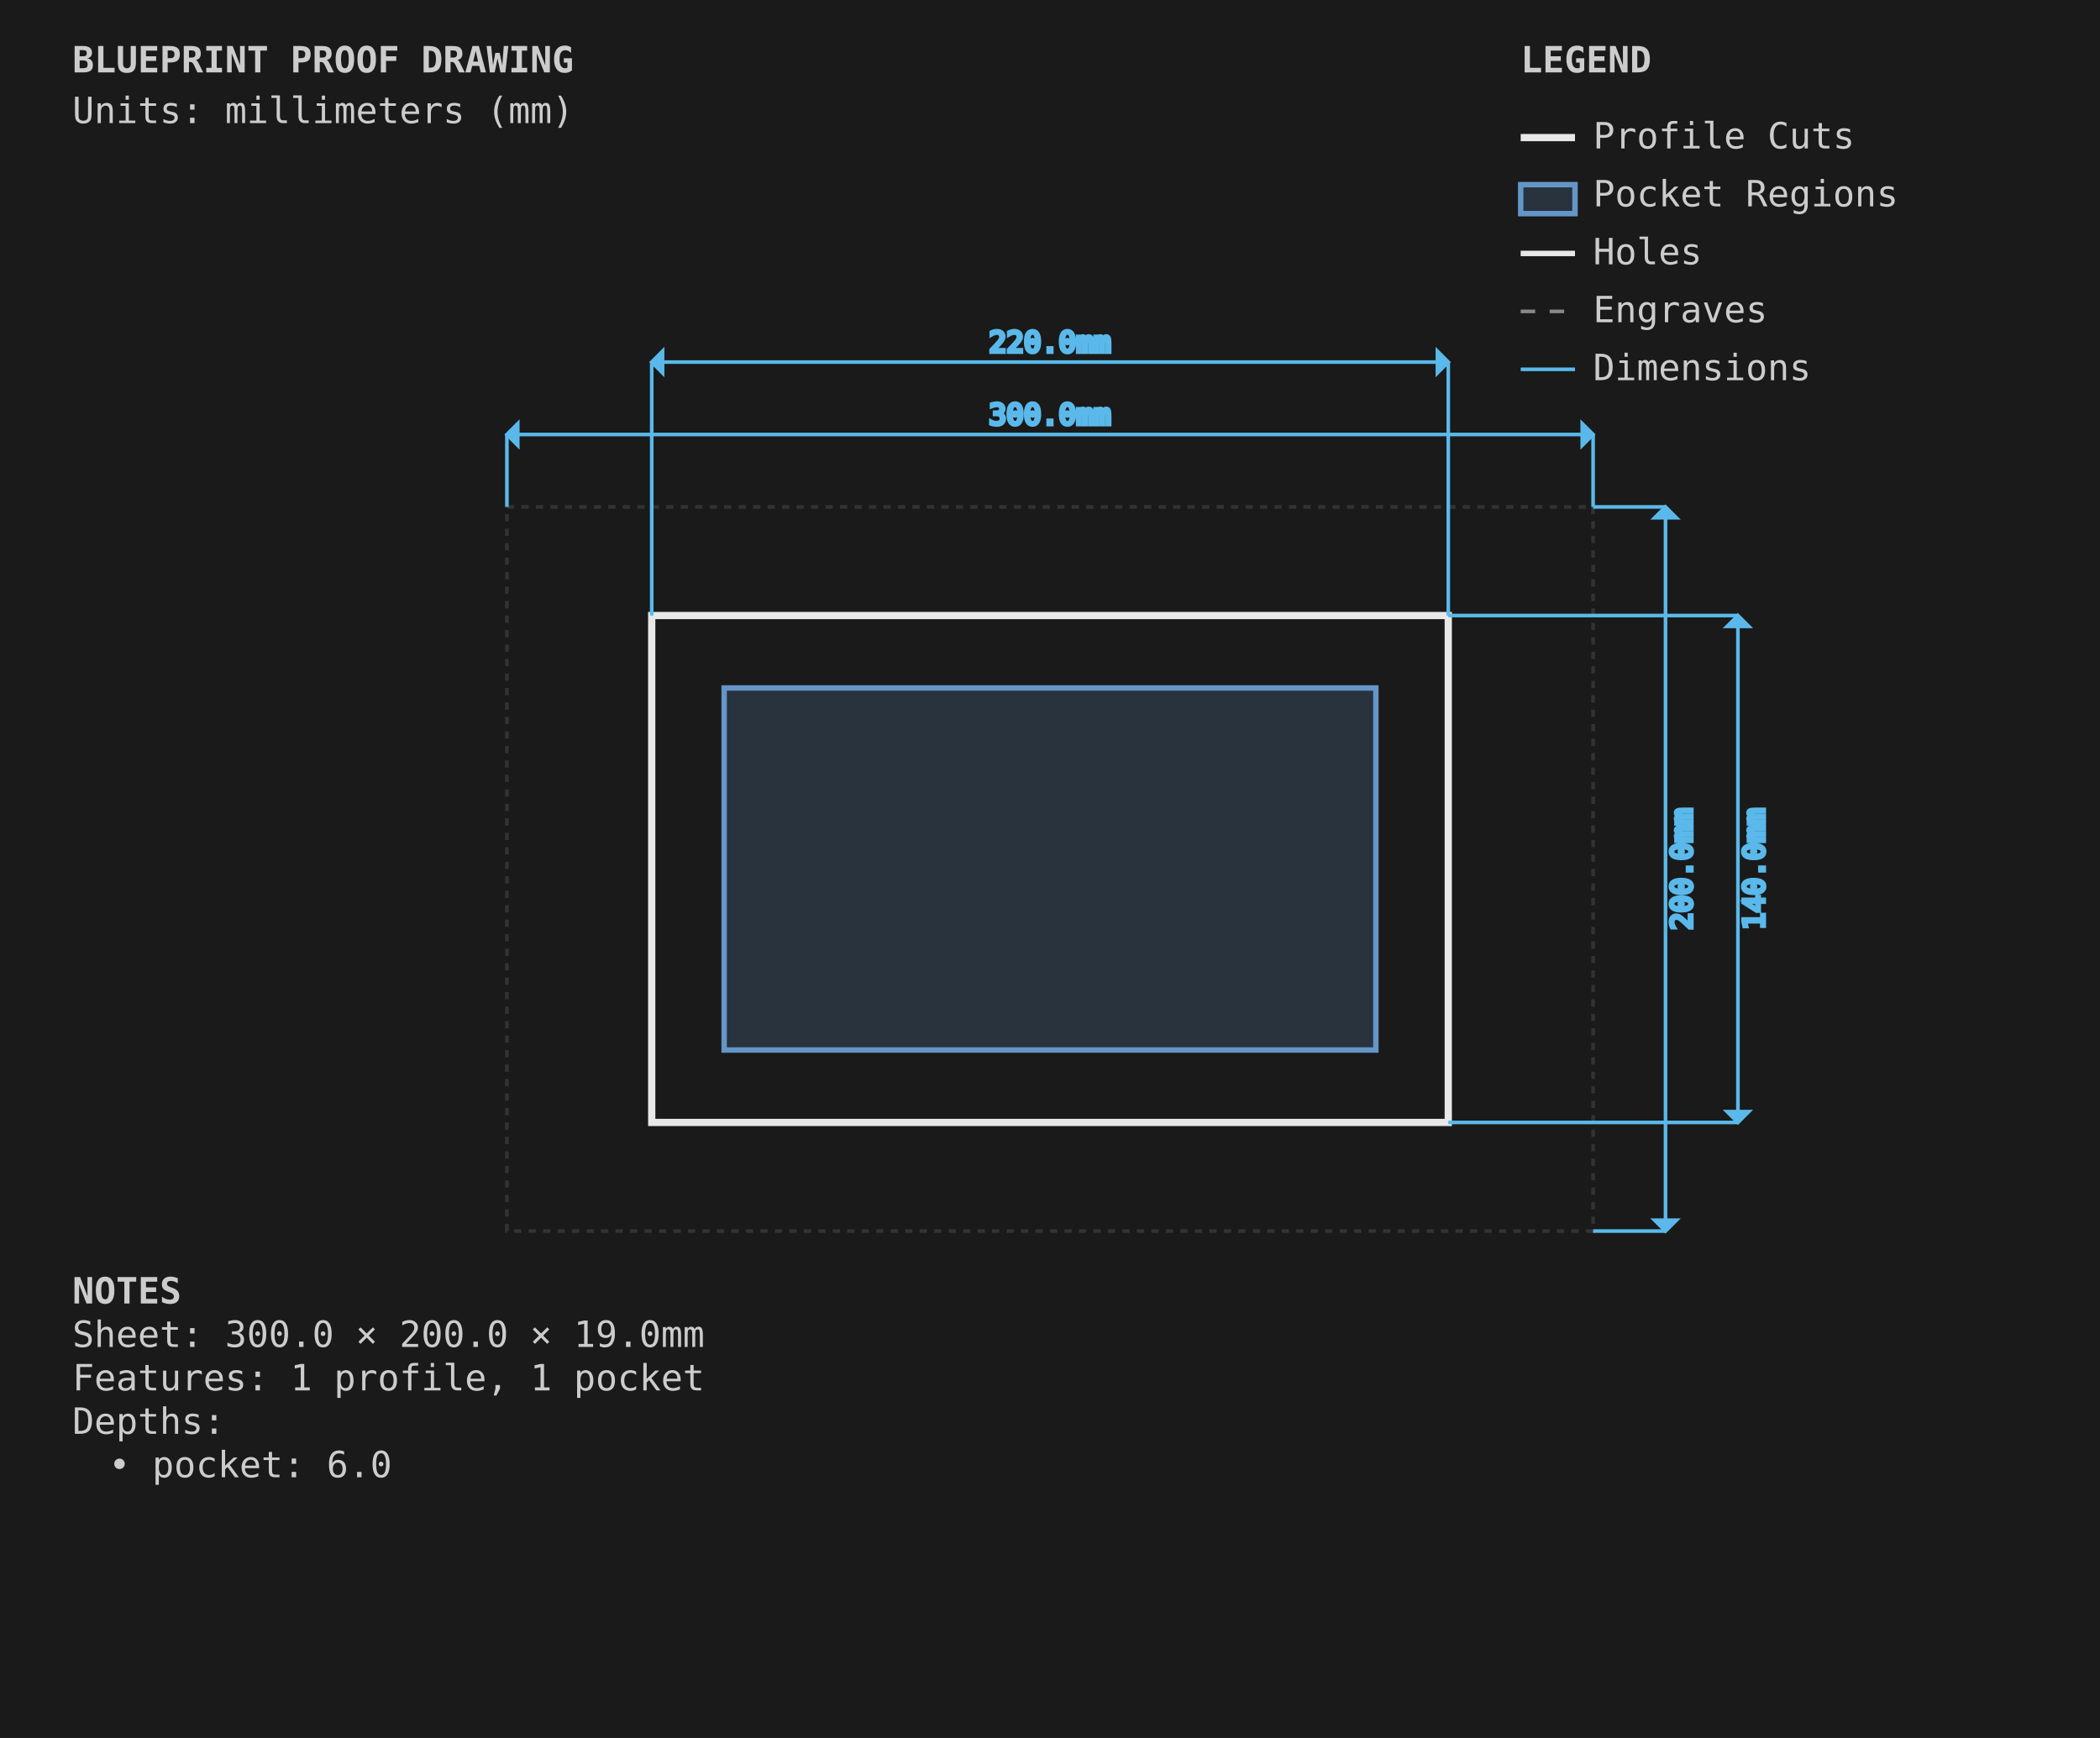
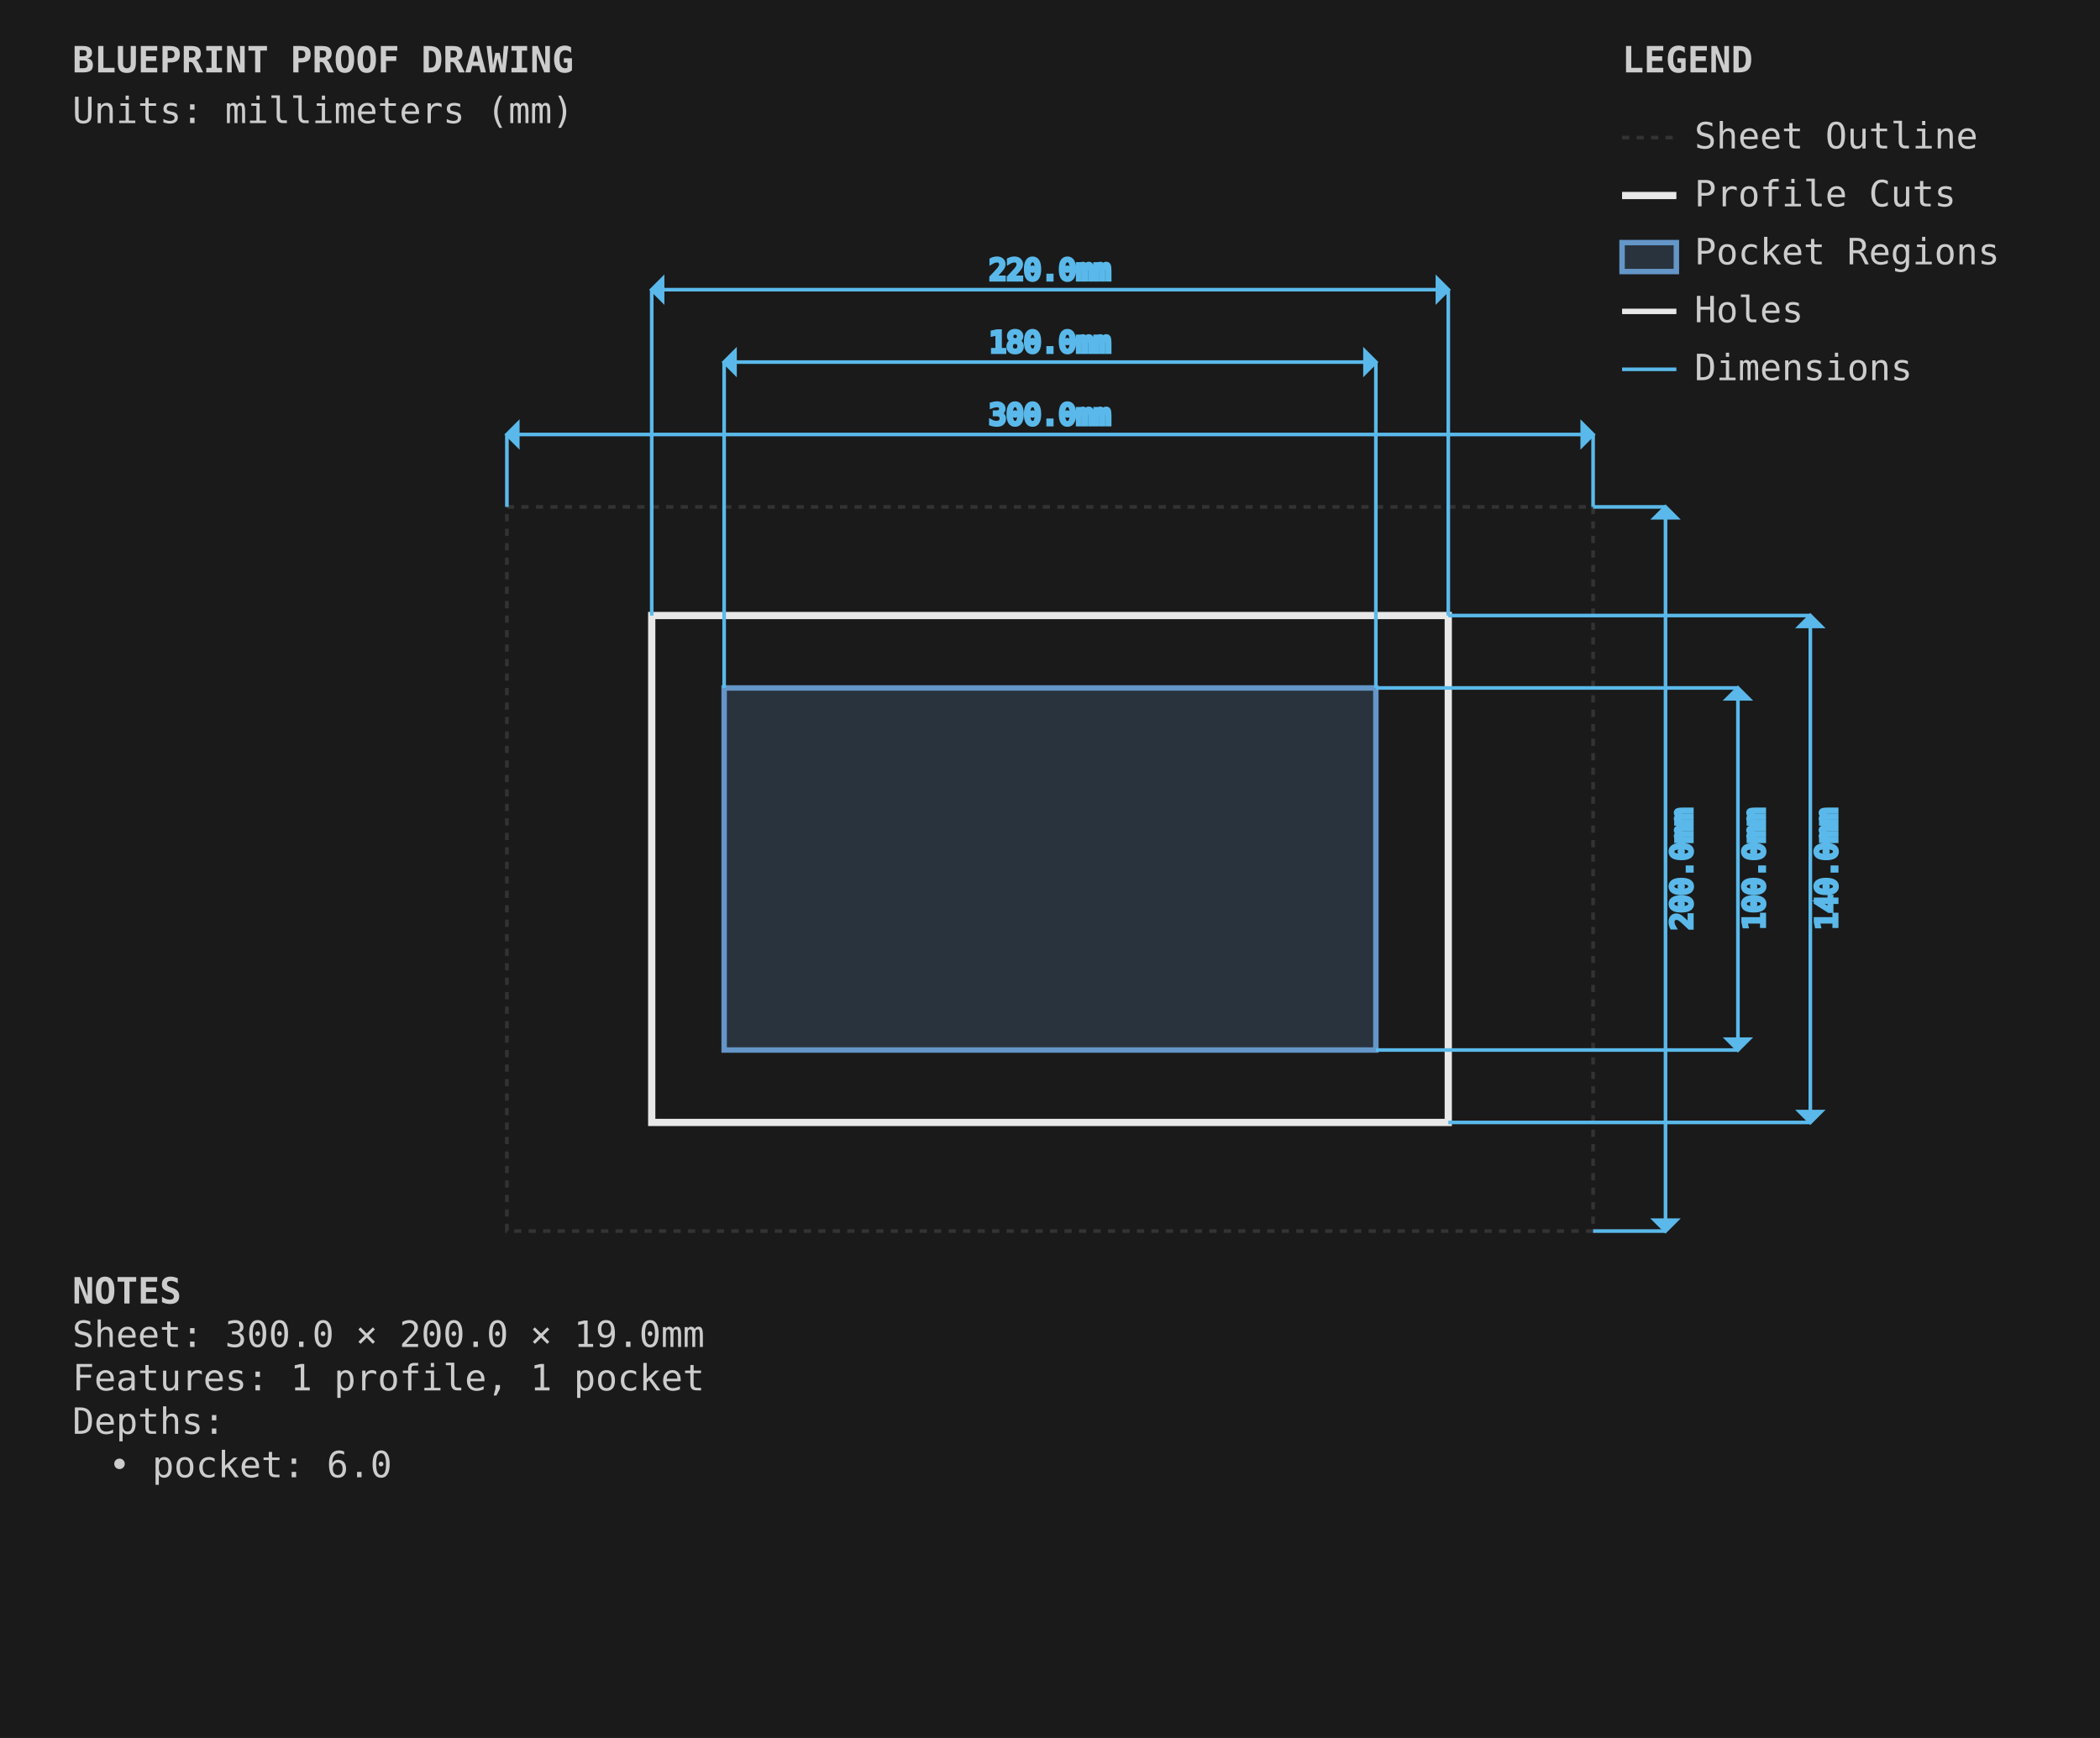
<svg xmlns="http://www.w3.org/2000/svg" viewBox="0 0 580.0 480.0" width="580.0mm" height="480.0mm">
  <style>
        .sheet-outline { stroke: #333333; stroke-width: 1; fill: none; stroke-dasharray: 2,2; }
        .profile-cuts { stroke: #e8e8e8; stroke-width: 2; fill: none; }
        .pocket-regions { stroke: #6496c8; stroke-width: 1.5; fill: #6496c8; fill-opacity: 0.2; }
        .holes { stroke: #e8e8e8; stroke-width: 1.5; fill: none; }
        .engrave-paths { stroke: #888888; stroke-width: 1; fill: none; stroke-dasharray: 4,4; }
        .construction { stroke: #333333; stroke-width: 0.5; fill: none; stroke-dasharray: 2,2; }
        .dimensions { stroke: #5ab9ea; stroke-width: 1; fill: none; }
        .dimension-text { fill: #5ab9ea; font-family: monospace; font-size: 8px; }
        .notes { fill: #cccccc; font-family: monospace; font-size: 10px; }
        .legend { fill: #cccccc; font-family: monospace; font-size: 10px; }
    </style>
  <rect x="0" y="0" width="580.0" height="480.0" fill="#1a1a1a" />
  <g id="SHEET_OUTLINE" class="sheet-outline">
    <rect x="140" y="140" width="300.0" height="200.0" />
  </g>
  <g id="PROFILE_CUTS" class="profile-cuts">
    <rect x="180.0" y="170.0" width="220.0" height="140.0" />
  </g>
  <g id="POCKET_REGIONS" class="pocket-regions">
    <rect x="200.0" y="190.0" width="180.0" height="100.0" />
  </g>
  <g id="ENGRAVE_PATHS" class="engrave-paths" />
  <g id="HOLES" class="holes" />
  <g id="CONSTRUCTION" class="construction" />
  <g id="DIMENSIONS" class="dimensions">
    <line x1="140" y1="140" x2="140" y2="120.0" stroke="#5ab9ea" stroke-width="1" />
    <line x1="440.0" y1="140" x2="440.0" y2="120.0" stroke="#5ab9ea" stroke-width="1" />
    <line x1="140" y1="120.0" x2="440.0" y2="120.0" stroke="#5ab9ea" stroke-width="1" />
    <polygon points="140,120.0 143.0,117.0 143.0,123.0" fill="#5ab9ea" />
    <polygon points="440.0,120.0 437.0,117.0 437.0,123.0" fill="#5ab9ea" />
    <text x="290.0" y="115.0" class="dimension-text" text-anchor="middle" dominant-baseline="middle">300.0mm</text>
    <line x1="440.0" y1="140" x2="460.0" y2="140" stroke="#5ab9ea" stroke-width="1" />
    <line x1="440.0" y1="340.0" x2="460.0" y2="340.0" stroke="#5ab9ea" stroke-width="1" />
    <line x1="460.0" y1="140" x2="460.0" y2="340.0" stroke="#5ab9ea" stroke-width="1" />
    <polygon points="460.0,140 457.0,143.0 463.0,143.0" fill="#5ab9ea" />
    <polygon points="460.0,340.0 457.0,337.0 463.0,337.0" fill="#5ab9ea" />
    <text x="465.0" y="240.0" class="dimension-text" text-anchor="middle" dominant-baseline="middle" transform="rotate(-90 465.0 240.0)">200.0mm</text>
-     <line x1="180.0" y1="170.0" x2="180.0" y2="100.0" stroke="#5ab9ea" stroke-width="1" />
-     <line x1="400.0" y1="170.0" x2="400.0" y2="100.0" stroke="#5ab9ea" stroke-width="1" />
-     <line x1="180.0" y1="100.0" x2="400.0" y2="100.0" stroke="#5ab9ea" stroke-width="1" />
-     <polygon points="180.0,100.0 183.0,97.0 183.0,103.0" fill="#5ab9ea" />
-     <polygon points="400.0,100.0 397.0,97.0 397.0,103.0" fill="#5ab9ea" />
-     <text x="290.0" y="95.0" class="dimension-text" text-anchor="middle" dominant-baseline="middle">220.0mm</text>
-     <line x1="400.0" y1="170.0" x2="480.0" y2="170.0" stroke="#5ab9ea" stroke-width="1" />
-     <line x1="400.0" y1="310.0" x2="480.0" y2="310.0" stroke="#5ab9ea" stroke-width="1" />
-     <line x1="480.0" y1="170.0" x2="480.0" y2="310.0" stroke="#5ab9ea" stroke-width="1" />
-     <polygon points="480.0,170.0 477.0,173.0 483.0,173.0" fill="#5ab9ea" />
-     <polygon points="480.0,310.0 477.0,307.0 483.0,307.0" fill="#5ab9ea" />
-     <text x="485.0" y="240.0" class="dimension-text" text-anchor="middle" dominant-baseline="middle" transform="rotate(-90 485.0 240.0)">140.0mm</text>
+     <line x1="200.0" y1="190.0" x2="200.0" y2="100.0" stroke="#5ab9ea" stroke-width="1" />
+     <line x1="380.0" y1="190.0" x2="380.0" y2="100.0" stroke="#5ab9ea" stroke-width="1" />
+     <line x1="200.0" y1="100.0" x2="380.0" y2="100.0" stroke="#5ab9ea" stroke-width="1" />
+     <polygon points="200.0,100.0 203.0,97.0 203.0,103.0" fill="#5ab9ea" />
+     <polygon points="380.0,100.0 377.0,97.0 377.0,103.0" fill="#5ab9ea" />
+     <text x="290.0" y="95.0" class="dimension-text" text-anchor="middle" dominant-baseline="middle">180.0mm</text>
+     <line x1="380.0" y1="190.0" x2="480.0" y2="190.0" stroke="#5ab9ea" stroke-width="1" />
+     <line x1="380.0" y1="290.0" x2="480.0" y2="290.0" stroke="#5ab9ea" stroke-width="1" />
+     <line x1="480.0" y1="190.0" x2="480.0" y2="290.0" stroke="#5ab9ea" stroke-width="1" />
+     <polygon points="480.0,190.0 477.0,193.0 483.0,193.0" fill="#5ab9ea" />
+     <polygon points="480.0,290.0 477.0,287.0 483.0,287.0" fill="#5ab9ea" />
+     <text x="485.0" y="240.0" class="dimension-text" text-anchor="middle" dominant-baseline="middle" transform="rotate(-90 485.0 240.0)">100.0mm</text>
+     <line x1="180.0" y1="170.0" x2="180.0" y2="80.0" stroke="#5ab9ea" stroke-width="1" />
+     <line x1="400.0" y1="170.0" x2="400.0" y2="80.0" stroke="#5ab9ea" stroke-width="1" />
+     <line x1="180.0" y1="80.0" x2="400.0" y2="80.0" stroke="#5ab9ea" stroke-width="1" />
+     <polygon points="180.0,80.0 183.0,77.0 183.0,83.0" fill="#5ab9ea" />
+     <polygon points="400.0,80.0 397.0,77.0 397.0,83.0" fill="#5ab9ea" />
+     <text x="290.0" y="75.0" class="dimension-text" text-anchor="middle" dominant-baseline="middle">220.0mm</text>
+     <line x1="400.0" y1="170.0" x2="500.0" y2="170.0" stroke="#5ab9ea" stroke-width="1" />
+     <line x1="400.0" y1="310.0" x2="500.0" y2="310.0" stroke="#5ab9ea" stroke-width="1" />
+     <line x1="500.0" y1="170.0" x2="500.0" y2="310.0" stroke="#5ab9ea" stroke-width="1" />
+     <polygon points="500.0,170.0 497.0,173.0 503.0,173.0" fill="#5ab9ea" />
+     <polygon points="500.0,310.0 497.0,307.0 503.0,307.0" fill="#5ab9ea" />
+     <text x="505.0" y="240.0" class="dimension-text" text-anchor="middle" dominant-baseline="middle" transform="rotate(-90 505.0 240.0)">140.0mm</text>
  </g>
  <g id="NOTES" class="notes">
    <text x="20" y="360.0" class="notes" font-weight="bold">NOTES</text>
    <text x="20" y="372.0" class="notes">Sheet: 300.0 × 200.0 × 19.0mm</text>
    <text x="20" y="384.0" class="notes">Features: 1 profile, 1 pocket</text>
    <text x="20" y="396.0" class="notes">Depths:</text>
    <text x="30" y="408.0" class="notes">• pocket: 6.0</text>
  </g>
  <g id="TITLE_BLOCK" class="title-block">
    <text x="20" y="20" class="notes" font-weight="bold" font-size="14px">BLUEPRINT PROOF DRAWING</text>
    <text x="20" y="34" class="notes" font-size="9px">Units: millimeters (mm)</text>
  </g>
  <g id="LEGEND" class="legend">
-     <text x="420.0" y="20" class="legend" font-weight="bold">LEGEND</text>
-     <line x1="420.0" y1="38" x2="435.0" y2="38" stroke="#e8e8e8" stroke-width="2" />
-     <text x="440.0" y="41" class="legend">Profile Cuts</text>
-     <rect x="420.0" y="51" width="15.0" height="8" stroke="#6496c8" stroke-width="1.5" fill="#6496c8" fill-opacity="0.2" />
-     <text x="440.0" y="57" class="legend">Pocket Regions</text>
-     <line x1="420.0" y1="70" x2="435.0" y2="70" stroke="#e8e8e8" stroke-width="1.5" />
-     <text x="440.0" y="73" class="legend">Holes</text>
-     <line x1="420.0" y1="86" x2="435.0" y2="86" stroke="#888888" stroke-width="1" stroke-dasharray="4,4" />
-     <text x="440.0" y="89" class="legend">Engraves</text>
-     <line x1="420.0" y1="102" x2="435.0" y2="102" stroke="#5ab9ea" stroke-width="1" />
-     <text x="440.0" y="105" class="legend">Dimensions</text>
+     <text x="448.0" y="20" class="legend" font-weight="bold">LEGEND</text>
+     <line x1="448.0" y1="38" x2="463.0" y2="38" stroke="#333333" stroke-width="1" stroke-dasharray="2,2" />
+     <text x="468.0" y="41" class="legend">Sheet Outline</text>
+     <line x1="448.0" y1="54" x2="463.0" y2="54" stroke="#e8e8e8" stroke-width="2" />
+     <text x="468.0" y="57" class="legend">Profile Cuts</text>
+     <rect x="448.0" y="67" width="15.0" height="8" stroke="#6496c8" stroke-width="1.5" fill="#6496c8" fill-opacity="0.2" />
+     <text x="468.0" y="73" class="legend">Pocket Regions</text>
+     <line x1="448.0" y1="86" x2="463.0" y2="86" stroke="#e8e8e8" stroke-width="1.5" />
+     <text x="468.0" y="89" class="legend">Holes</text>
+     <line x1="448.0" y1="102" x2="463.0" y2="102" stroke="#5ab9ea" stroke-width="1" />
+     <text x="468.0" y="105" class="legend">Dimensions</text>
  </g>
</svg>
